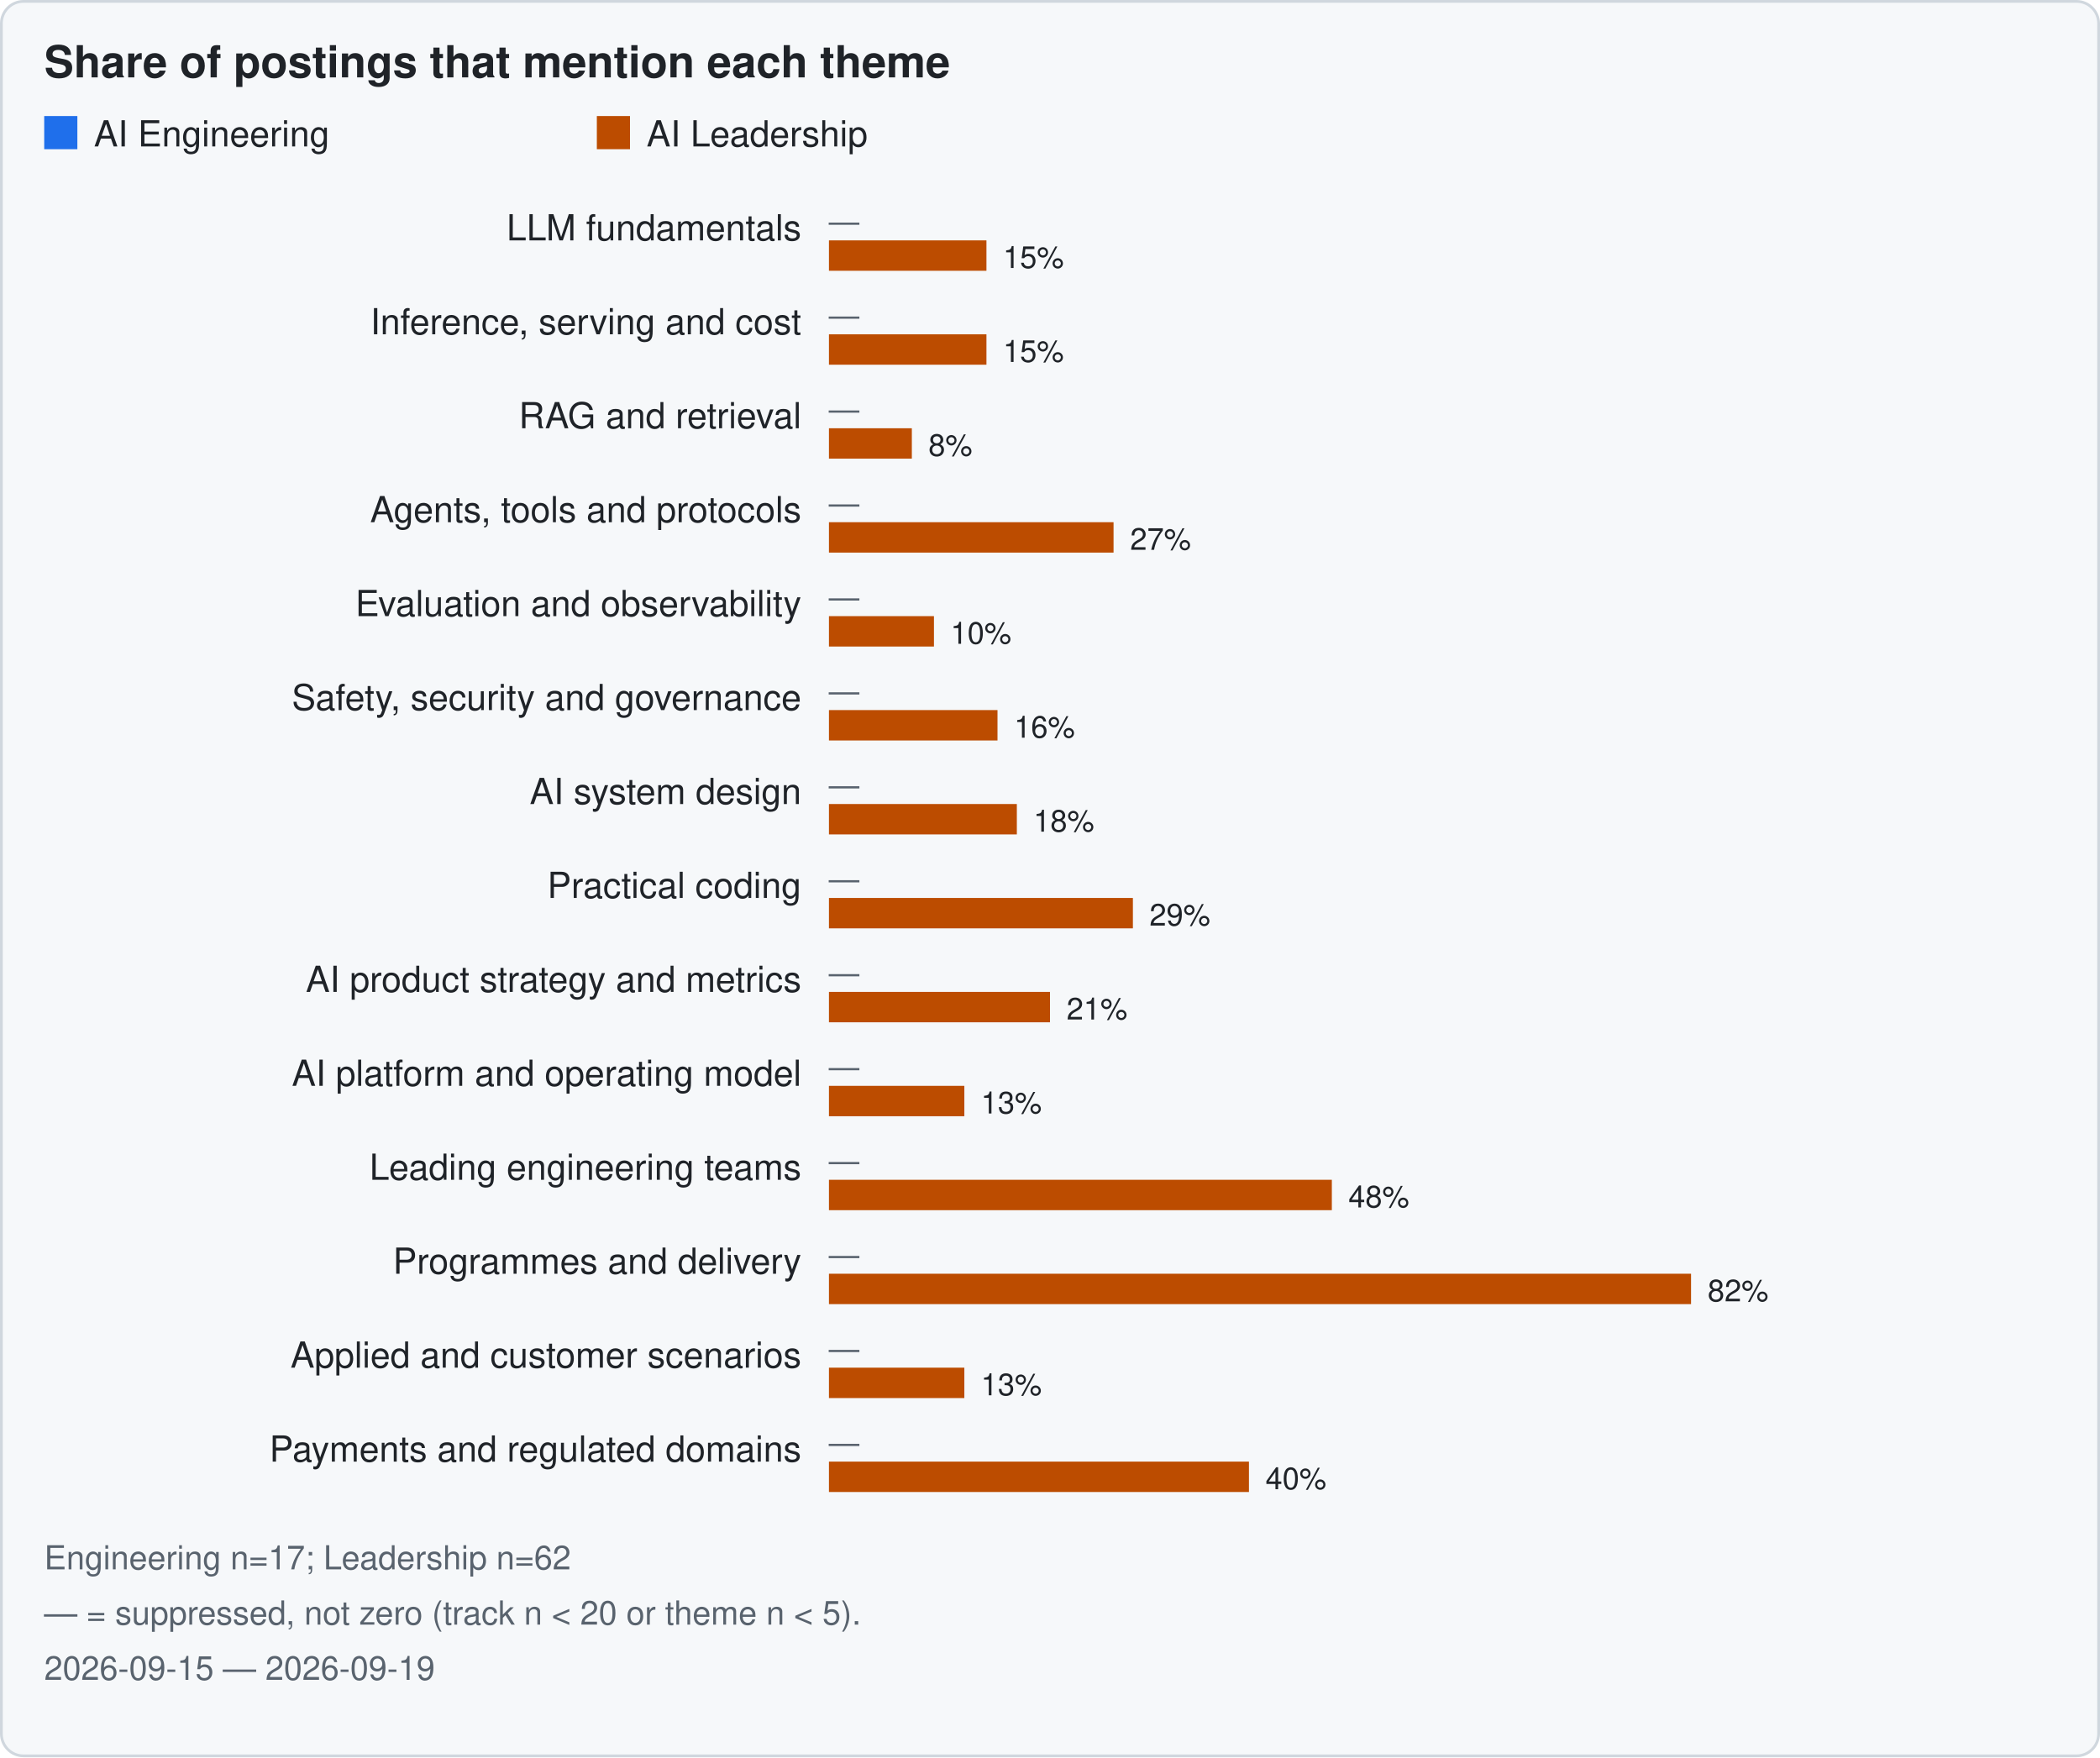
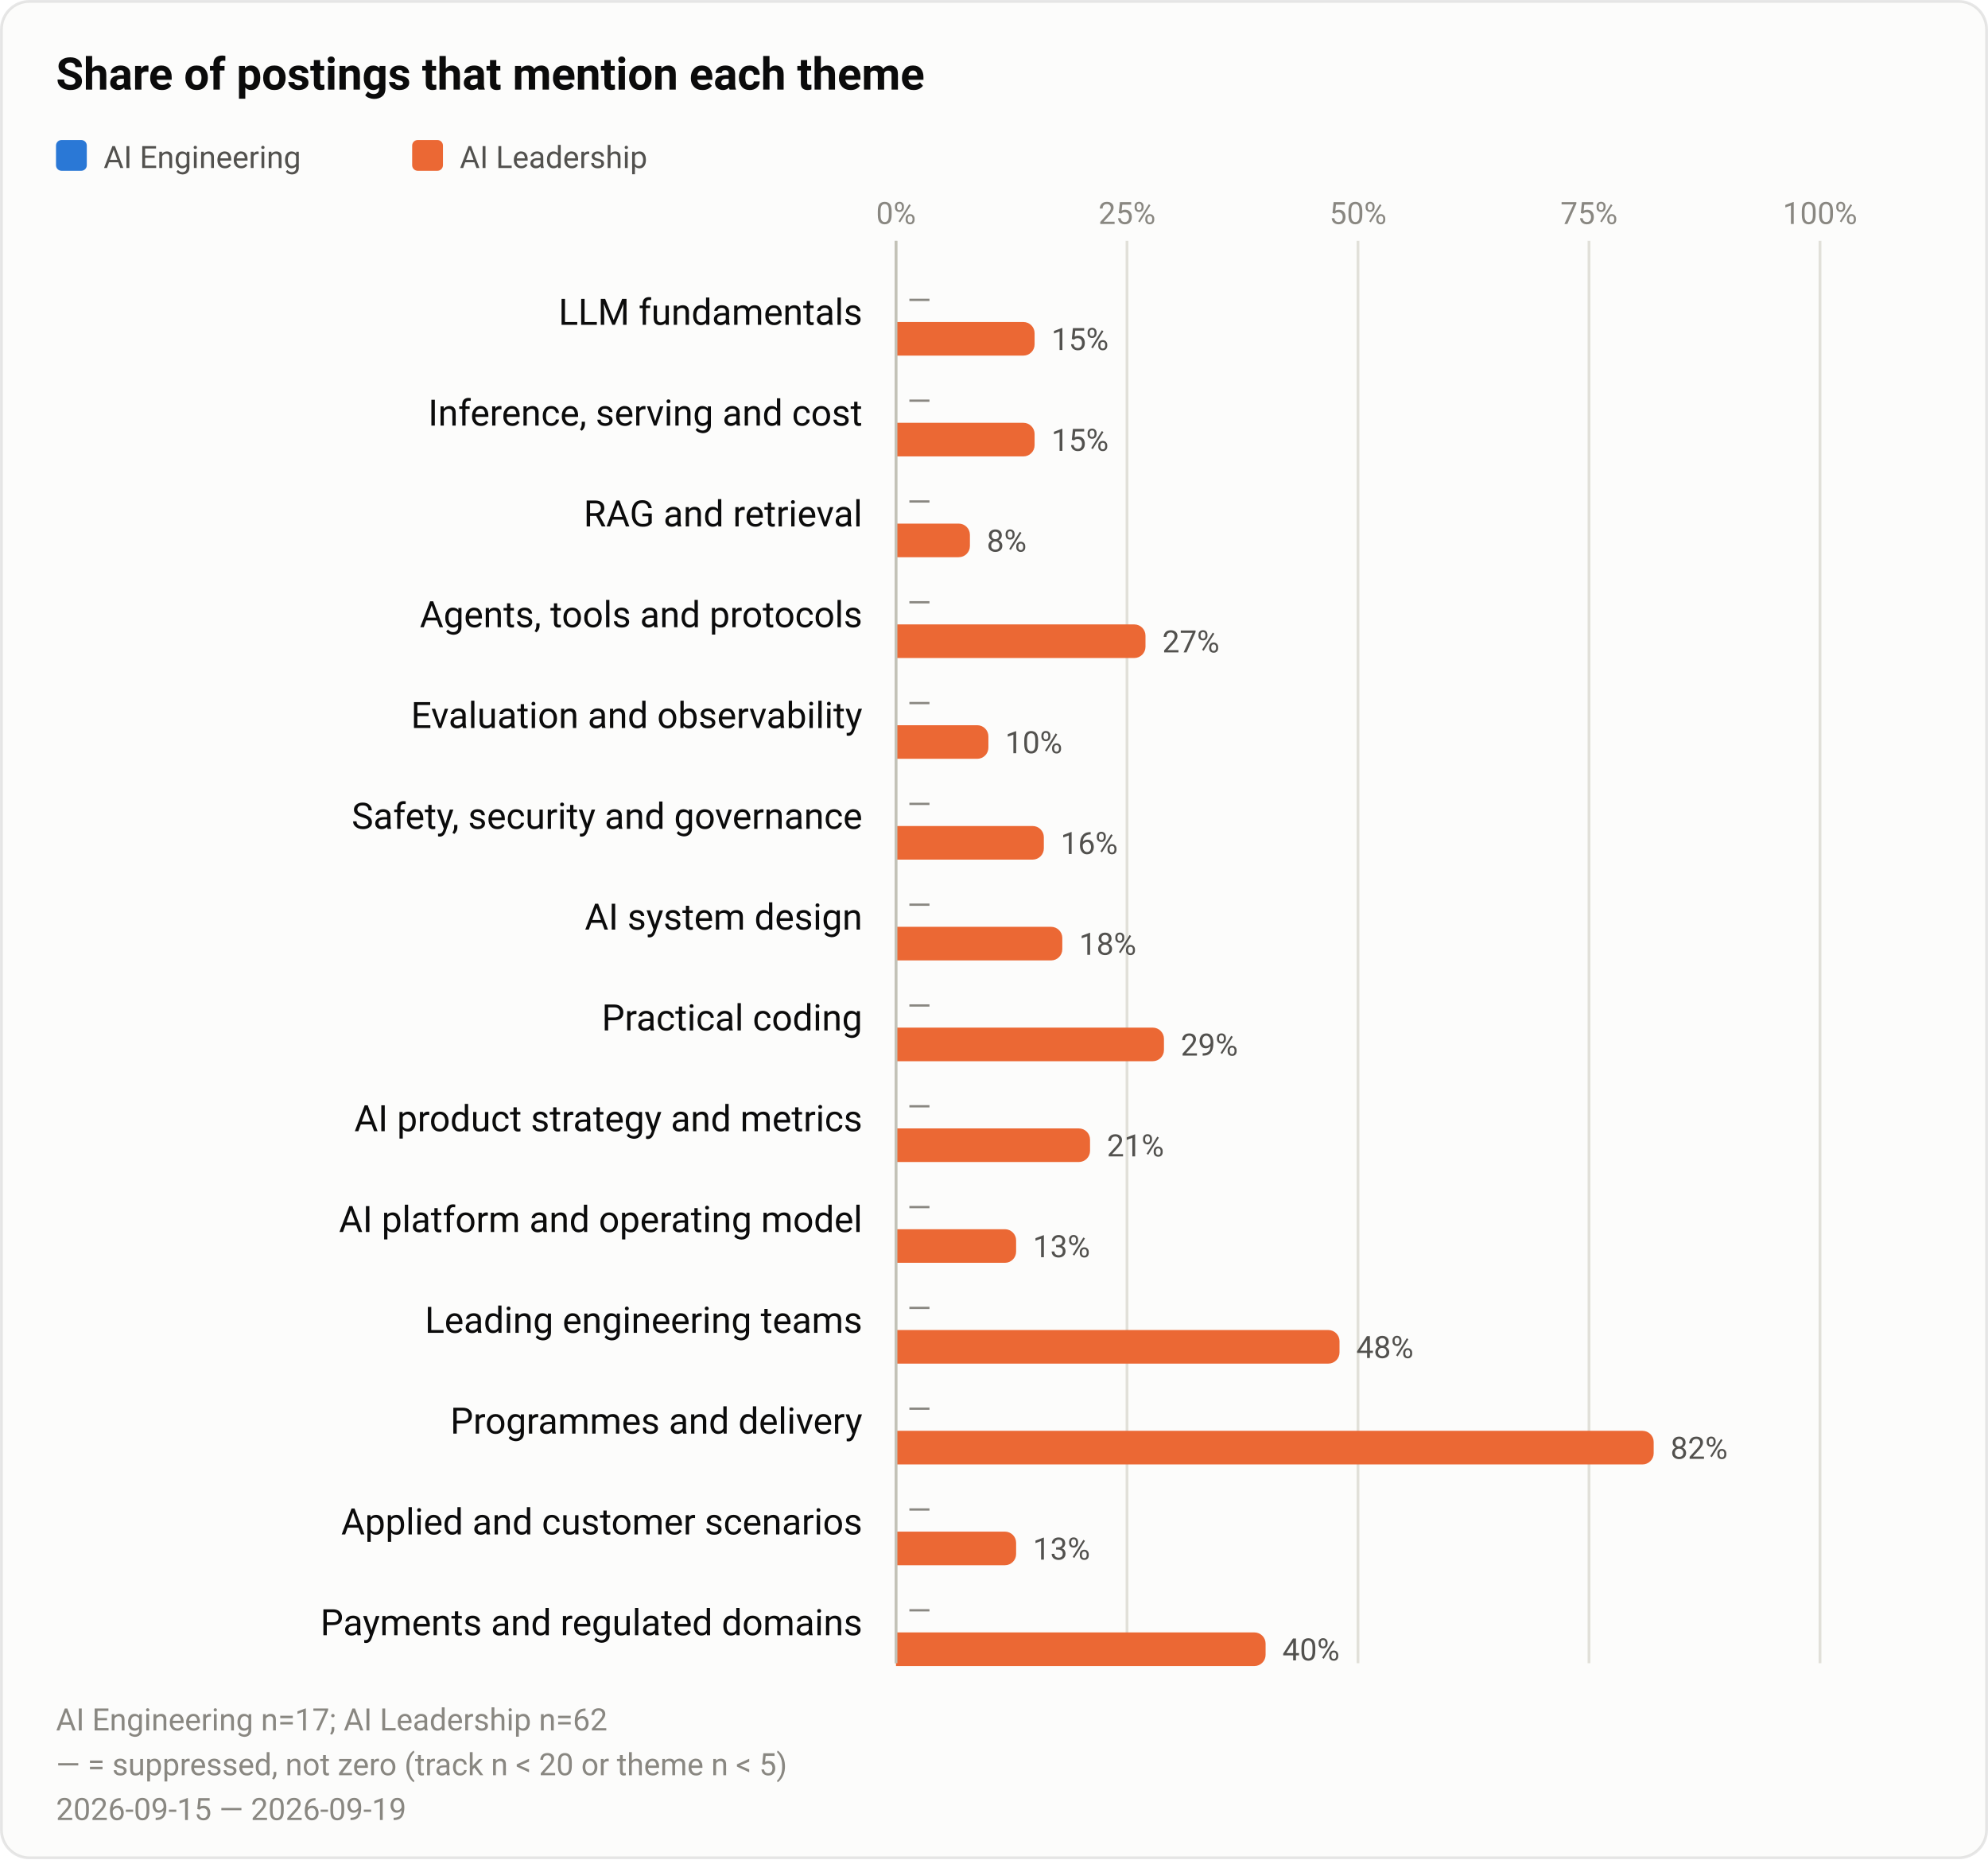
- <svg xmlns="http://www.w3.org/2000/svg" width="760" height="636" viewBox="0 0 760 636" role="img" aria-label="Share of postings that mention each theme">
-   <rect x="0.5" y="0.5" width="759" height="635" rx="8" fill="#f6f8fa" stroke="#d0d7de" />
-   <text x="16" y="28" font-family="Segoe UI, Helvetica, Arial, sans-serif" font-size="16" font-weight="600" fill="#1f2328">Share of postings that mention each theme</text>
-   <rect x="16" y="42" width="12" height="12" fill="#1f6feb" />
-   <text x="34" y="53" font-family="Segoe UI, Helvetica, Arial, sans-serif" font-size="13" fill="#1f2328">AI Engineering</text>
-   <rect x="216" y="42" width="12" height="12" fill="#bc4c00" />
-   <text x="234" y="53" font-family="Segoe UI, Helvetica, Arial, sans-serif" font-size="13" fill="#1f2328">AI Leadership</text>
-   <text x="290" y="87" font-family="Segoe UI, Helvetica, Arial, sans-serif" font-size="13" text-anchor="end" fill="#1f2328">LLM fundamentals</text>
-   <text x="300" y="84" font-family="Segoe UI, Helvetica, Arial, sans-serif" font-size="11" fill="#59636e">—</text>
-   <rect x="300" y="87" width="57" height="11" fill="#bc4c00" />
-   <text x="363" y="97" font-family="Segoe UI, Helvetica, Arial, sans-serif" font-size="11" fill="#1f2328">15%</text>
-   <text x="290" y="121" font-family="Segoe UI, Helvetica, Arial, sans-serif" font-size="13" text-anchor="end" fill="#1f2328">Inference, serving and cost</text>
-   <text x="300" y="118" font-family="Segoe UI, Helvetica, Arial, sans-serif" font-size="11" fill="#59636e">—</text>
-   <rect x="300" y="121" width="57" height="11" fill="#bc4c00" />
-   <text x="363" y="131" font-family="Segoe UI, Helvetica, Arial, sans-serif" font-size="11" fill="#1f2328">15%</text>
-   <text x="290" y="155" font-family="Segoe UI, Helvetica, Arial, sans-serif" font-size="13" text-anchor="end" fill="#1f2328">RAG and retrieval</text>
-   <text x="300" y="152" font-family="Segoe UI, Helvetica, Arial, sans-serif" font-size="11" fill="#59636e">—</text>
-   <rect x="300" y="155" width="30" height="11" fill="#bc4c00" />
-   <text x="336" y="165" font-family="Segoe UI, Helvetica, Arial, sans-serif" font-size="11" fill="#1f2328">8%</text>
-   <text x="290" y="189" font-family="Segoe UI, Helvetica, Arial, sans-serif" font-size="13" text-anchor="end" fill="#1f2328">Agents, tools and protocols</text>
-   <text x="300" y="186" font-family="Segoe UI, Helvetica, Arial, sans-serif" font-size="11" fill="#59636e">—</text>
-   <rect x="300" y="189" width="103" height="11" fill="#bc4c00" />
-   <text x="409" y="199" font-family="Segoe UI, Helvetica, Arial, sans-serif" font-size="11" fill="#1f2328">27%</text>
-   <text x="290" y="223" font-family="Segoe UI, Helvetica, Arial, sans-serif" font-size="13" text-anchor="end" fill="#1f2328">Evaluation and observability</text>
-   <text x="300" y="220" font-family="Segoe UI, Helvetica, Arial, sans-serif" font-size="11" fill="#59636e">—</text>
-   <rect x="300" y="223" width="38" height="11" fill="#bc4c00" />
-   <text x="344" y="233" font-family="Segoe UI, Helvetica, Arial, sans-serif" font-size="11" fill="#1f2328">10%</text>
-   <text x="290" y="257" font-family="Segoe UI, Helvetica, Arial, sans-serif" font-size="13" text-anchor="end" fill="#1f2328">Safety, security and governance</text>
-   <text x="300" y="254" font-family="Segoe UI, Helvetica, Arial, sans-serif" font-size="11" fill="#59636e">—</text>
-   <rect x="300" y="257" width="61" height="11" fill="#bc4c00" />
-   <text x="367" y="267" font-family="Segoe UI, Helvetica, Arial, sans-serif" font-size="11" fill="#1f2328">16%</text>
-   <text x="290" y="291" font-family="Segoe UI, Helvetica, Arial, sans-serif" font-size="13" text-anchor="end" fill="#1f2328">AI system design</text>
-   <text x="300" y="288" font-family="Segoe UI, Helvetica, Arial, sans-serif" font-size="11" fill="#59636e">—</text>
-   <rect x="300" y="291" width="68" height="11" fill="#bc4c00" />
-   <text x="374" y="301" font-family="Segoe UI, Helvetica, Arial, sans-serif" font-size="11" fill="#1f2328">18%</text>
-   <text x="290" y="325" font-family="Segoe UI, Helvetica, Arial, sans-serif" font-size="13" text-anchor="end" fill="#1f2328">Practical coding</text>
-   <text x="300" y="322" font-family="Segoe UI, Helvetica, Arial, sans-serif" font-size="11" fill="#59636e">—</text>
-   <rect x="300" y="325" width="110" height="11" fill="#bc4c00" />
-   <text x="416" y="335" font-family="Segoe UI, Helvetica, Arial, sans-serif" font-size="11" fill="#1f2328">29%</text>
-   <text x="290" y="359" font-family="Segoe UI, Helvetica, Arial, sans-serif" font-size="13" text-anchor="end" fill="#1f2328">AI product strategy and metrics</text>
-   <text x="300" y="356" font-family="Segoe UI, Helvetica, Arial, sans-serif" font-size="11" fill="#59636e">—</text>
-   <rect x="300" y="359" width="80" height="11" fill="#bc4c00" />
-   <text x="386" y="369" font-family="Segoe UI, Helvetica, Arial, sans-serif" font-size="11" fill="#1f2328">21%</text>
-   <text x="290" y="393" font-family="Segoe UI, Helvetica, Arial, sans-serif" font-size="13" text-anchor="end" fill="#1f2328">AI platform and operating model</text>
-   <text x="300" y="390" font-family="Segoe UI, Helvetica, Arial, sans-serif" font-size="11" fill="#59636e">—</text>
-   <rect x="300" y="393" width="49" height="11" fill="#bc4c00" />
-   <text x="355" y="403" font-family="Segoe UI, Helvetica, Arial, sans-serif" font-size="11" fill="#1f2328">13%</text>
-   <text x="290" y="427" font-family="Segoe UI, Helvetica, Arial, sans-serif" font-size="13" text-anchor="end" fill="#1f2328">Leading engineering teams</text>
-   <text x="300" y="424" font-family="Segoe UI, Helvetica, Arial, sans-serif" font-size="11" fill="#59636e">—</text>
-   <rect x="300" y="427" width="182" height="11" fill="#bc4c00" />
-   <text x="488" y="437" font-family="Segoe UI, Helvetica, Arial, sans-serif" font-size="11" fill="#1f2328">48%</text>
-   <text x="290" y="461" font-family="Segoe UI, Helvetica, Arial, sans-serif" font-size="13" text-anchor="end" fill="#1f2328">Programmes and delivery</text>
-   <text x="300" y="458" font-family="Segoe UI, Helvetica, Arial, sans-serif" font-size="11" fill="#59636e">—</text>
-   <rect x="300" y="461" width="312" height="11" fill="#bc4c00" />
-   <text x="618" y="471" font-family="Segoe UI, Helvetica, Arial, sans-serif" font-size="11" fill="#1f2328">82%</text>
-   <text x="290" y="495" font-family="Segoe UI, Helvetica, Arial, sans-serif" font-size="13" text-anchor="end" fill="#1f2328">Applied and customer scenarios</text>
-   <text x="300" y="492" font-family="Segoe UI, Helvetica, Arial, sans-serif" font-size="11" fill="#59636e">—</text>
-   <rect x="300" y="495" width="49" height="11" fill="#bc4c00" />
-   <text x="355" y="505" font-family="Segoe UI, Helvetica, Arial, sans-serif" font-size="11" fill="#1f2328">13%</text>
-   <text x="290" y="529" font-family="Segoe UI, Helvetica, Arial, sans-serif" font-size="13" text-anchor="end" fill="#1f2328">Payments and regulated domains</text>
-   <text x="300" y="526" font-family="Segoe UI, Helvetica, Arial, sans-serif" font-size="11" fill="#59636e">—</text>
-   <rect x="300" y="529" width="152" height="11" fill="#bc4c00" />
-   <text x="458" y="539" font-family="Segoe UI, Helvetica, Arial, sans-serif" font-size="11" fill="#1f2328">40%</text>
-   <text x="16" y="568" font-family="Segoe UI, Helvetica, Arial, sans-serif" font-size="12" fill="#59636e">Engineering n=17; Leadership n=62</text>
-   <text x="16" y="588" font-family="Segoe UI, Helvetica, Arial, sans-serif" font-size="12" fill="#59636e">— = suppressed, not zero (track n &lt; 20 or theme n &lt; 5).</text>
-   <text x="16" y="608" font-family="Segoe UI, Helvetica, Arial, sans-serif" font-size="12" fill="#59636e">2026-09-15 — 2026-09-19</text>
+ <svg xmlns="http://www.w3.org/2000/svg" width="710" height="664" viewBox="0 0 710 664" role="img" aria-labelledby="figure-title figure-desc" font-family="system-ui, -apple-system, 'Segoe UI', Roboto, Helvetica, Arial, sans-serif">
+   <rect x="0.5" y="0.5" width="709" height="663" rx="10" fill="#fcfcfb" stroke="rgba(11,11,11,0.10)" />
+   <text x="20" y="32" font-size="16" fill="#0b0b0b" font-weight="600">Share of postings that mention each theme</text>
+   <rect x="20" y="50" width="11" height="11" rx="2" fill="#2a78d6" />
+   <text x="37" y="60" font-size="11" fill="#52514e">AI Engineering</text>
+   <rect x="147.2" y="50" width="11" height="11" rx="2" fill="#eb6834" />
+   <text x="164.2" y="60" font-size="11" fill="#52514e">AI Leadership</text>
+   <line x1="320" y1="86" x2="320" y2="594" stroke="#e1e0d9" stroke-width="1" />
+   <text x="320" y="80" font-size="11" fill="#898781" text-anchor="middle">0%</text>
+   <line x1="402.5" y1="86" x2="402.5" y2="594" stroke="#e1e0d9" stroke-width="1" />
+   <text x="402.5" y="80" font-size="11" fill="#898781" text-anchor="middle">25%</text>
+   <line x1="485" y1="86" x2="485" y2="594" stroke="#e1e0d9" stroke-width="1" />
+   <text x="485" y="80" font-size="11" fill="#898781" text-anchor="middle">50%</text>
+   <line x1="567.5" y1="86" x2="567.5" y2="594" stroke="#e1e0d9" stroke-width="1" />
+   <text x="567.5" y="80" font-size="11" fill="#898781" text-anchor="middle">75%</text>
+   <line x1="650" y1="86" x2="650" y2="594" stroke="#e1e0d9" stroke-width="1" />
+   <text x="650" y="80" font-size="11" fill="#898781" text-anchor="middle">100%</text>
+   <text x="308" y="116" font-size="13" fill="#0b0b0b" text-anchor="end">LLM fundamentals</text>
+   <text x="324" y="111" font-size="11" fill="#898781">—</text>
+   <path fill="#eb6834" d="M320 115h45.5a4 4 0 0 1 4 4v4a4 4 0 0 1 -4 4H320z" />
+   <text x="375.5" y="125" font-size="11" fill="#52514e">15%</text>
+   <text x="308" y="152" font-size="13" fill="#0b0b0b" text-anchor="end">Inference, serving and cost</text>
+   <text x="324" y="147" font-size="11" fill="#898781">—</text>
+   <path fill="#eb6834" d="M320 151h45.5a4 4 0 0 1 4 4v4a4 4 0 0 1 -4 4H320z" />
+   <text x="375.5" y="161" font-size="11" fill="#52514e">15%</text>
+   <text x="308" y="188" font-size="13" fill="#0b0b0b" text-anchor="end">RAG and retrieval</text>
+   <text x="324" y="183" font-size="11" fill="#898781">—</text>
+   <path fill="#eb6834" d="M320 187h22.4a4 4 0 0 1 4 4v4a4 4 0 0 1 -4 4H320z" />
+   <text x="352.4" y="197" font-size="11" fill="#52514e">8%</text>
+   <text x="308" y="224" font-size="13" fill="#0b0b0b" text-anchor="end">Agents, tools and protocols</text>
+   <text x="324" y="219" font-size="11" fill="#898781">—</text>
+   <path fill="#eb6834" d="M320 223h85.1a4 4 0 0 1 4 4v4a4 4 0 0 1 -4 4H320z" />
+   <text x="415.1" y="233" font-size="11" fill="#52514e">27%</text>
+   <text x="308" y="260" font-size="13" fill="#0b0b0b" text-anchor="end">Evaluation and observability</text>
+   <text x="324" y="255" font-size="11" fill="#898781">—</text>
+   <path fill="#eb6834" d="M320 259h29a4 4 0 0 1 4 4v4a4 4 0 0 1 -4 4H320z" />
+   <text x="359" y="269" font-size="11" fill="#52514e">10%</text>
+   <text x="308" y="296" font-size="13" fill="#0b0b0b" text-anchor="end">Safety, security and governance</text>
+   <text x="324" y="291" font-size="11" fill="#898781">—</text>
+   <path fill="#eb6834" d="M320 295h48.8a4 4 0 0 1 4 4v4a4 4 0 0 1 -4 4H320z" />
+   <text x="378.8" y="305" font-size="11" fill="#52514e">16%</text>
+   <text x="308" y="332" font-size="13" fill="#0b0b0b" text-anchor="end">AI system design</text>
+   <text x="324" y="327" font-size="11" fill="#898781">—</text>
+   <path fill="#eb6834" d="M320 331h55.4a4 4 0 0 1 4 4v4a4 4 0 0 1 -4 4H320z" />
+   <text x="385.4" y="341" font-size="11" fill="#52514e">18%</text>
+   <text x="308" y="368" font-size="13" fill="#0b0b0b" text-anchor="end">Practical coding</text>
+   <text x="324" y="363" font-size="11" fill="#898781">—</text>
+   <path fill="#eb6834" d="M320 367h91.7a4 4 0 0 1 4 4v4a4 4 0 0 1 -4 4H320z" />
+   <text x="421.7" y="377" font-size="11" fill="#52514e">29%</text>
+   <text x="308" y="404" font-size="13" fill="#0b0b0b" text-anchor="end">AI product strategy and metrics</text>
+   <text x="324" y="399" font-size="11" fill="#898781">—</text>
+   <path fill="#eb6834" d="M320 403h65.3a4 4 0 0 1 4 4v4a4 4 0 0 1 -4 4H320z" />
+   <text x="395.3" y="413" font-size="11" fill="#52514e">21%</text>
+   <text x="308" y="440" font-size="13" fill="#0b0b0b" text-anchor="end">AI platform and operating model</text>
+   <text x="324" y="435" font-size="11" fill="#898781">—</text>
+   <path fill="#eb6834" d="M320 439h38.9a4 4 0 0 1 4 4v4a4 4 0 0 1 -4 4H320z" />
+   <text x="368.9" y="449" font-size="11" fill="#52514e">13%</text>
+   <text x="308" y="476" font-size="13" fill="#0b0b0b" text-anchor="end">Leading engineering teams</text>
+   <text x="324" y="471" font-size="11" fill="#898781">—</text>
+   <path fill="#eb6834" d="M320 475h154.4a4 4 0 0 1 4 4v4a4 4 0 0 1 -4 4H320z" />
+   <text x="484.4" y="485" font-size="11" fill="#52514e">48%</text>
+   <text x="308" y="512" font-size="13" fill="#0b0b0b" text-anchor="end">Programmes and delivery</text>
+   <text x="324" y="507" font-size="11" fill="#898781">—</text>
+   <path fill="#eb6834" d="M320 511h266.6a4 4 0 0 1 4 4v4a4 4 0 0 1 -4 4H320z" />
+   <text x="596.6" y="521" font-size="11" fill="#52514e">82%</text>
+   <text x="308" y="548" font-size="13" fill="#0b0b0b" text-anchor="end">Applied and customer scenarios</text>
+   <text x="324" y="543" font-size="11" fill="#898781">—</text>
+   <path fill="#eb6834" d="M320 547h38.9a4 4 0 0 1 4 4v4a4 4 0 0 1 -4 4H320z" />
+   <text x="368.9" y="557" font-size="11" fill="#52514e">13%</text>
+   <text x="308" y="584" font-size="13" fill="#0b0b0b" text-anchor="end">Payments and regulated domains</text>
+   <text x="324" y="579" font-size="11" fill="#898781">—</text>
+   <path fill="#eb6834" d="M320 583h128a4 4 0 0 1 4 4v4a4 4 0 0 1 -4 4H320z" />
+   <text x="458" y="593" font-size="11" fill="#52514e">40%</text>
+   <line x1="320" y1="86" x2="320" y2="594" stroke="#c3c2b7" stroke-width="1" />
+   <text x="20" y="618" font-size="11" fill="#898781">AI Engineering n=17; AI Leadership n=62</text>
+   <text x="20" y="634" font-size="11" fill="#898781">— = suppressed, not zero (track n &lt; 20 or theme n &lt; 5)</text>
+   <text x="20" y="650" font-size="11" fill="#898781">2026-09-15 — 2026-09-19</text>
</svg>
